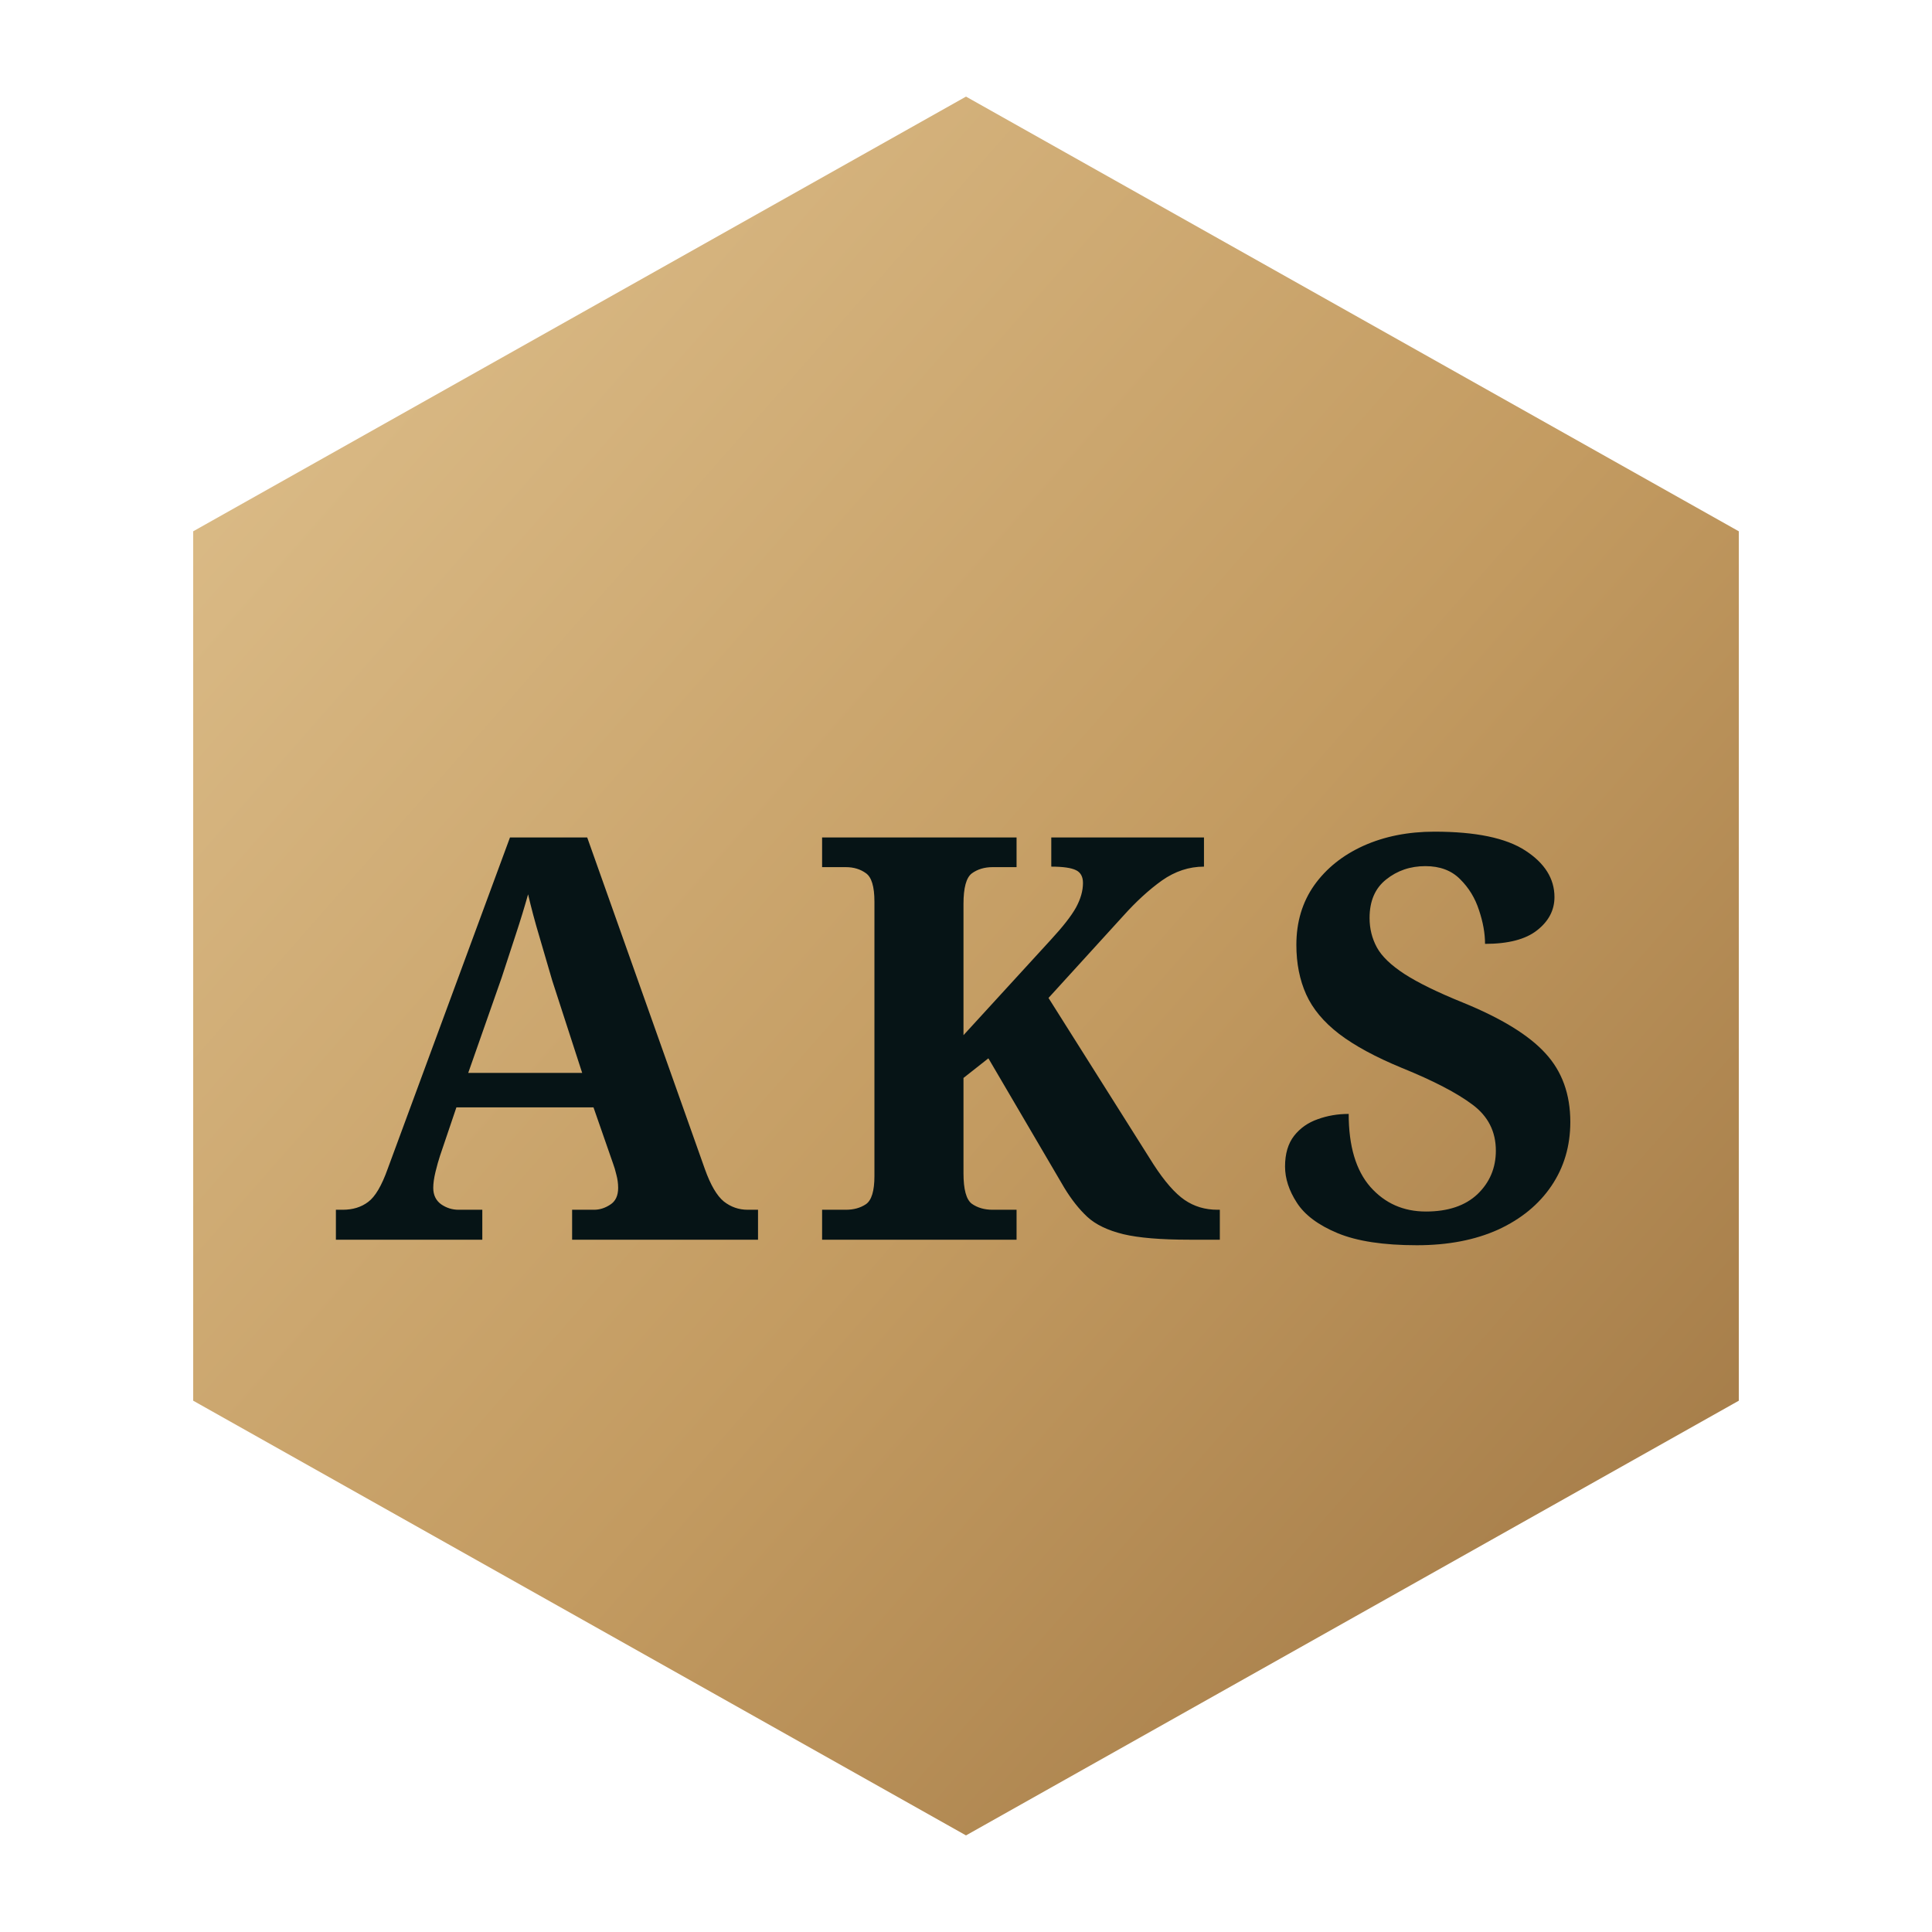
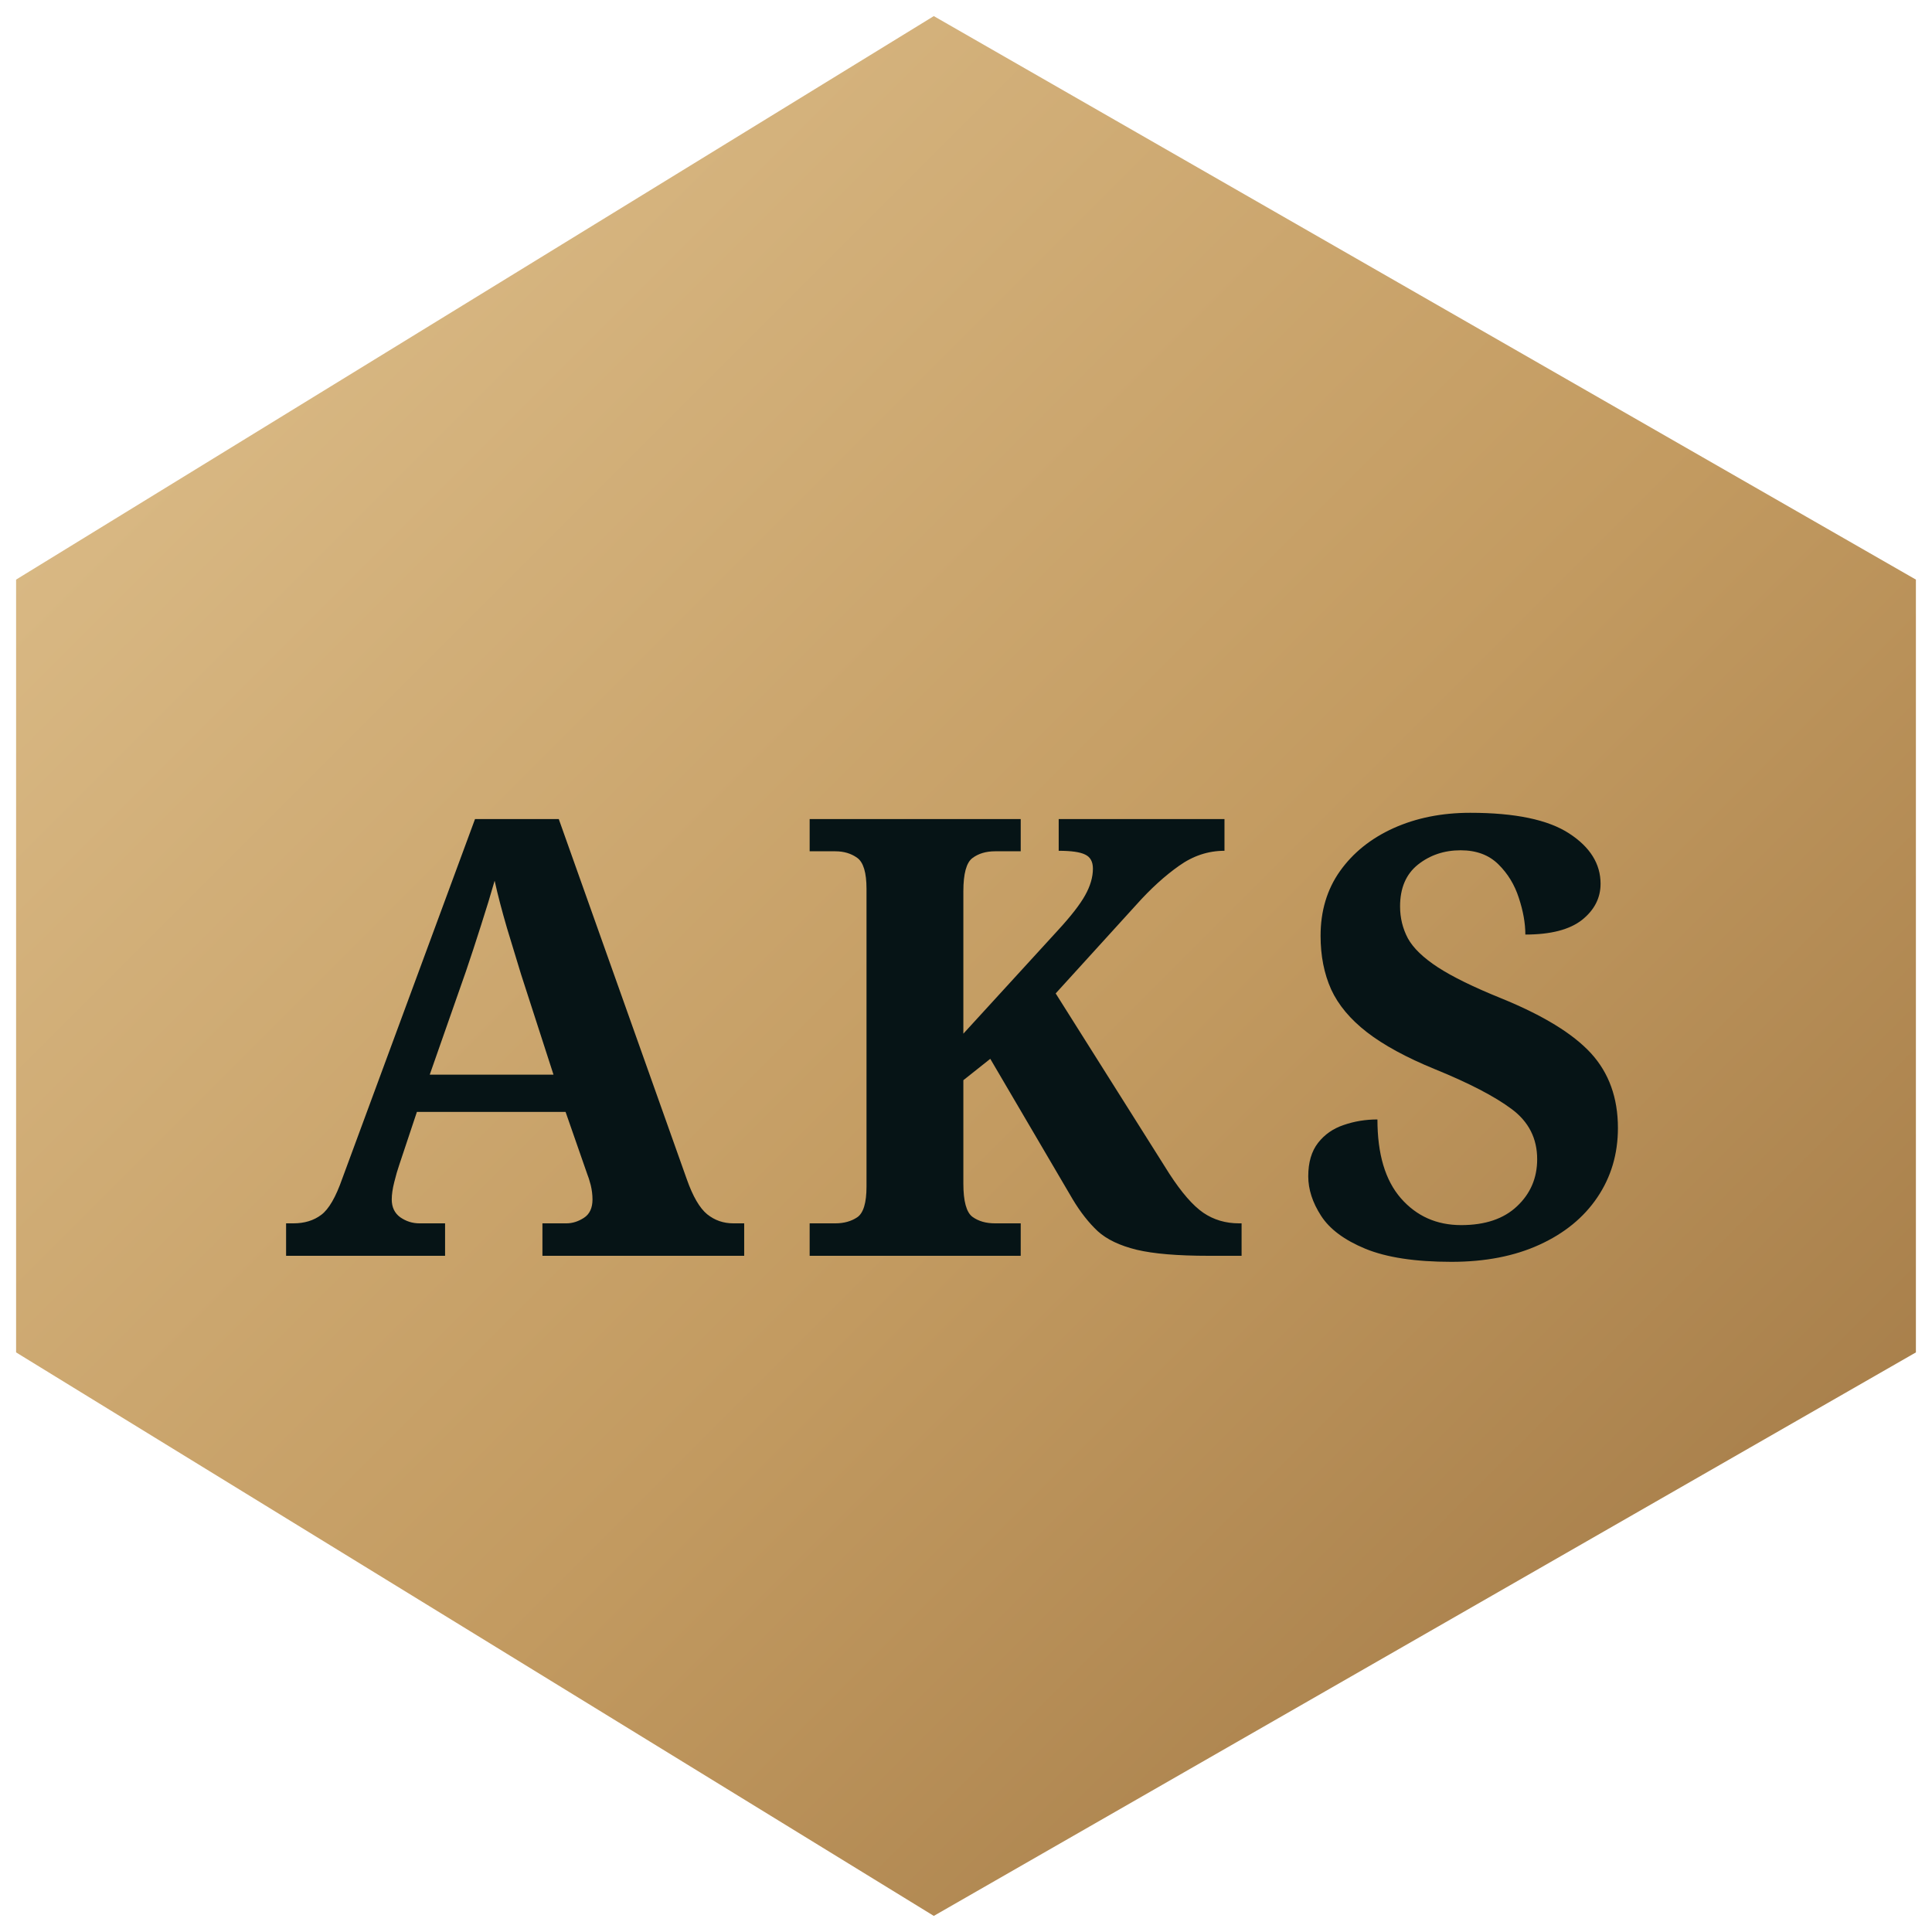
<svg xmlns="http://www.w3.org/2000/svg" viewBox="0 0 120 120">
  <defs>
    <linearGradient id="gold" x1="0" y1="0" x2="1" y2="1">
      <stop offset="0" stop-color="#e0c28f" />
      <stop offset=".55" stop-color="#c39b61" />
      <stop offset="1" stop-color="#9d7442" />
    </linearGradient>
  </defs>
-   <polygon points="60,6 108,33 108,87 60,114 12,87 12,33" fill="url(#gold)" />
-   <text x="60" y="77" text-anchor="middle" font-family="Georgia,serif" font-size="35" font-weight="700" letter-spacing="3" fill="#061416">AKS</text>
+   <polygon points="58,1 119,36 119,84 58,119 1,84 1,36" fill="url(#gold)" />
+   <text x="60" y="78" text-anchor="middle" font-family="Georgia,serif" font-size="38" font-weight="700" letter-spacing="3" fill="#061416">AKS</text>
</svg>
